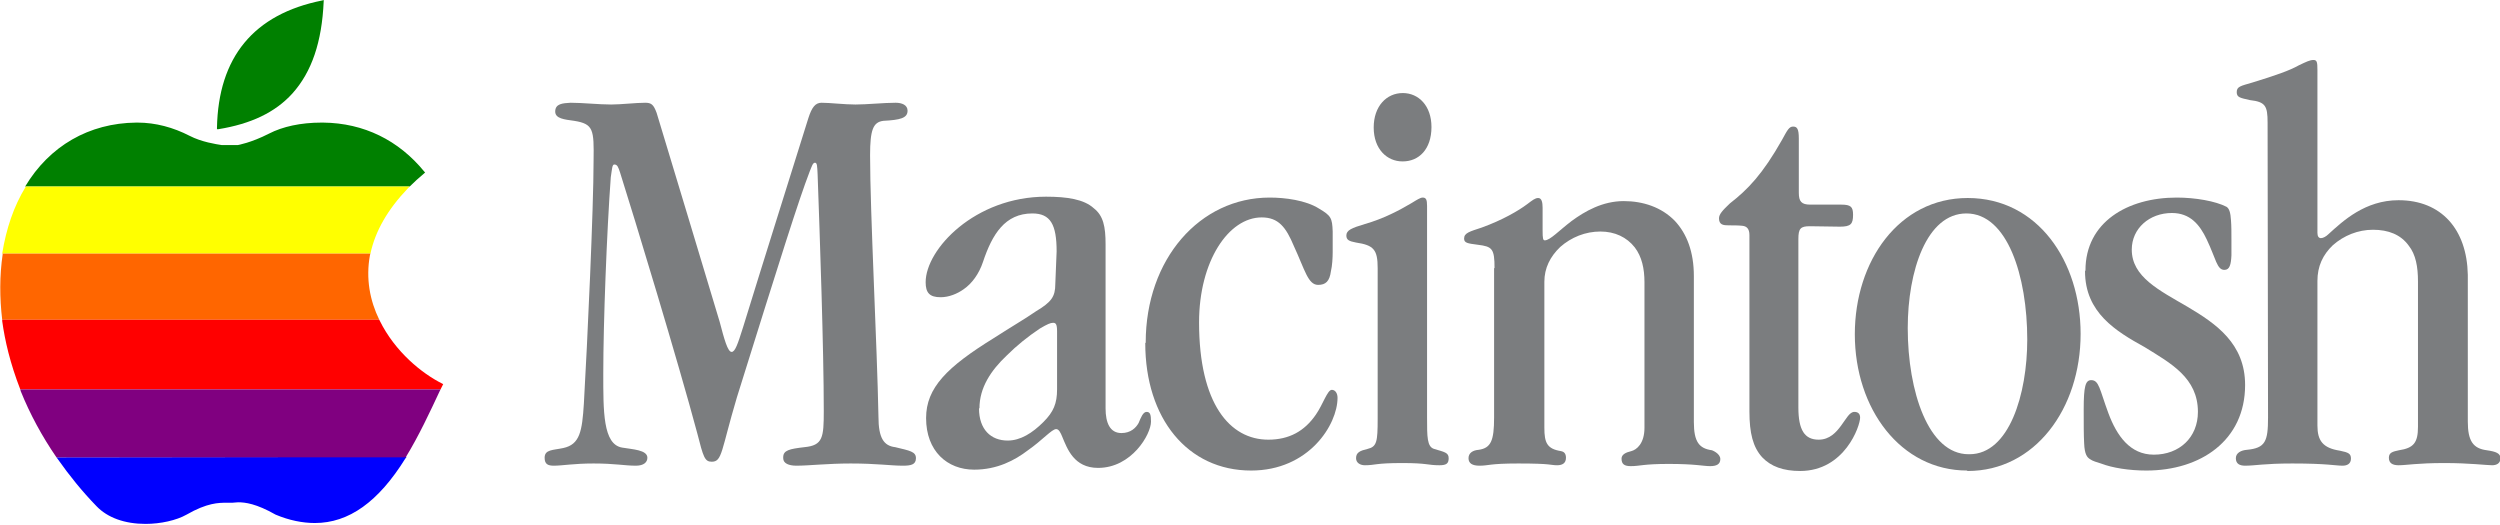
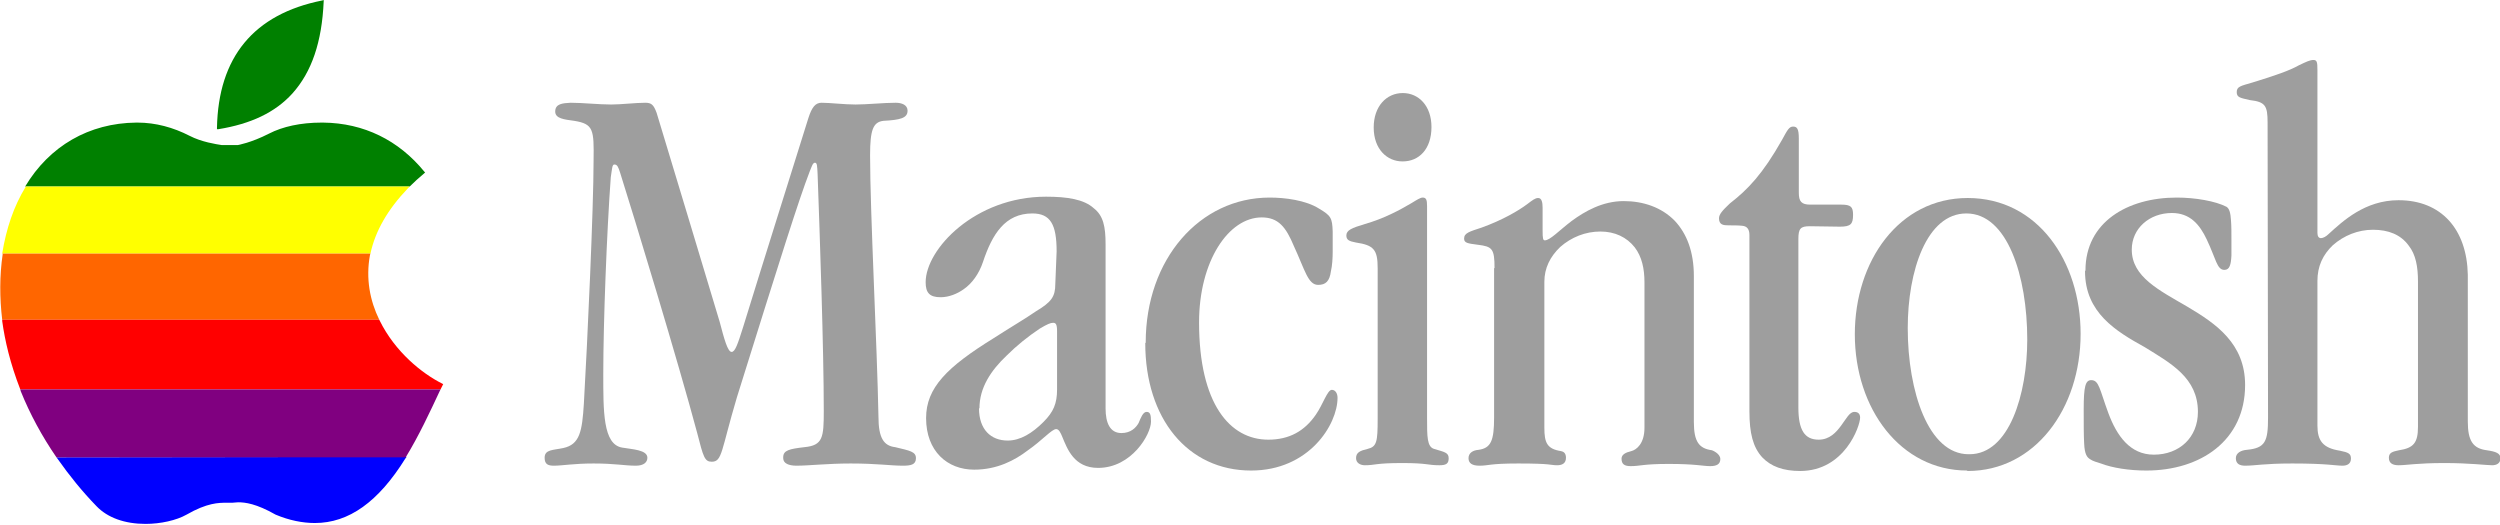
<svg xmlns="http://www.w3.org/2000/svg" version="1.1" id="svg2" x="0px" y="0px" viewBox="0 0 566.9 118.9" enable-background="new 0 0 566.9 118.9" xml:space="preserve">
  <g id="layer1">
</g>
  <g id="layer5">
</g>
  <g>
-     <path fill="#7b7d7f" d="M177.6,103.7c0-1.6,1.4-1.9,4.8-2.3c4.2-0.4,4.4-2.2,4.4-8.2c0-14-0.9-39.8-1.4-53.7   c-0.1-1.9-0.1-2.6-0.6-2.6c-0.5,0-0.7,0.8-1.2,2c-2.5,6.5-6.5,19.2-16.5,51.2c-3.6,12.1-3.3,14.6-5.7,14.6c-1.6,0-1.9-1-3.3-6.5   c-4.3-16.1-14.3-49-17.5-59.1c-0.4-1.2-0.6-1.8-1.3-1.8c-0.5,0-0.5,1-0.8,2.9c-0.9,12.2-1.7,33.1-1.7,44.4c0,8.6-0.1,16.2,4.3,16.9   c2.3,0.4,5.7,0.5,5.7,2.3c0,1-0.8,1.8-2.6,1.8c-2.6,0-4.7-0.5-9.6-0.5c-4.5,0-7.1,0.5-9,0.5c-1.3,0-2.1-0.3-2.1-1.8   c0-1.9,1.9-1.7,4.2-2.2c3.8-0.8,4.3-3.8,4.7-10.1c0.8-13.9,2.2-44.3,2.2-55.1c0.1-7,0-8.3-4.4-9c-2.2-0.3-4.3-0.5-4.3-2.1   c0-1.8,1.7-1.9,3.5-2c2.7,0,6.4,0.4,9.2,0.4c2.2,0,5.6-0.4,7.7-0.4c1.4,0,1.9,0.4,2.6,2.3c4.8,15.9,9.6,31.7,14.3,47.4   c1,3.8,1.8,6.8,2.7,6.8c0.8,0,1.4-1.8,2.6-5.6c4.9-15.9,9.9-31.7,14.8-47.4c0.8-2.5,1.6-3.5,3-3.5c1.9,0,5.2,0.4,7.7,0.4   c2.6,0,6.4-0.4,9.1-0.4c1.4,0,2.7,0.5,2.7,1.8c0,1.7-1.7,2.1-5.5,2.3c-2.3,0.3-3,2-3,7.8c0,12.9,1.6,43.3,1.9,59.3   c0,4.8,1.2,6.6,3.8,6.9c3.3,0.8,4.7,1,4.7,2.5s-1.2,1.7-3,1.7c-2.7,0-5.9-0.5-11.8-0.5c-5.2,0-9.5,0.5-12.3,0.5c-1.7,0-3-0.5-3-1.7   L177.6,103.7L177.6,103.7L177.6,103.7z" />
-     <path fill="#7b7d7f" d="M239.6,57c0-6.1-1.4-8.6-5.5-8.6c-6.2,0-9.1,4.7-11.2,11c-0.9,2.7-2.5,4.9-4.4,6.2c-1.4,1-3.3,1.8-5.2,1.8   c-2.5,0-3.4-1-3.4-3.4c0-7.5,11.2-19.4,27.3-19.4c4.8,0,8.6,0.6,10.8,2.6c2.2,1.7,2.7,4.2,2.7,8.2v37.2c0,3.3,1,5.6,3.6,5.6   c2.1,0,3.3-1.2,3.9-2.3c0.5-1.2,1-2.5,1.8-2.5c0.8,0,1,0.6,1,2.2c0,2.9-4.4,10.5-12,10.5c-5.5,0-7-4.4-8.1-7   c-0.4-1-0.8-1.8-1.4-1.8c-1,0-3.1,2.5-6.4,4.8c-3,2.3-7,4.4-12.2,4.4c-6.1,0-10.9-4.2-10.9-11.7c0-6.9,4.8-11.6,15.3-18.1   c4.2-2.7,7.3-4.5,9.6-6.1c3.5-2.1,4.4-3.3,4.4-6.2L239.6,57L239.6,57z M222,92.6c0,4.8,2.7,7.3,6.5,7.3c2.9,0,5.6-1.7,8.1-4.2   c2.3-2.3,3.1-4.2,3.1-7.4V75.1c0-1.6-0.3-1.9-0.9-1.9c-0.6,0-1.3,0.3-3,1.3c-2.7,1.8-5.3,3.9-7.5,6.1c-3.6,3.4-6.2,7.3-6.2,12   L222,92.6L222,92.6z" />
-     <path fill="#7b7d7f" d="M259.8,77.7c0-19,12.3-32.9,28.1-32.9c3.5,0,8.2,0.6,11.2,2.5c2.7,1.6,3,2.1,3.1,5.2v4.7   c0,1.2-0.1,3.1-0.4,4.3c-0.3,2.3-1.2,3.1-2.9,3.1c-2.3,0-3-3.4-5.5-8.8c-1.8-4.3-3.5-6.5-7.3-6.5c-7.5,0-14.2,9.9-14.2,23.8   c0,18.5,7,26.6,15.7,26.6c4.7,0,8.2-1.9,10.8-5.7c1.6-2.3,2.6-5.6,3.6-5.6c0.8,0,1.3,0.8,1.3,1.8c0,6.1-6.5,16.5-19.6,16.5   c-14.4,0-24-11.8-24-28.9L259.8,77.7L259.8,77.7z" />
-     <path fill="#7b7d7f" d="M312.4,60.8c0-4.2-0.9-5.2-4.9-5.8c-1.6-0.3-2.2-0.6-2.2-1.6c0-1.2,1.2-1.7,4.2-2.6   c4.2-1.2,7.8-3.1,10.5-4.7c1.3-0.8,2.1-1.3,2.6-1.3c0.8,0,1,0.5,1,1.9v6.1v41.9c0,4.4,0,6.6,1.6,7.1c2.3,0.7,3.3,0.8,3.3,2.1   c0,1.2-0.5,1.6-2.1,1.6c-2.7,0-2.7-0.5-8.4-0.5c-6.2,0-6.1,0.5-8.5,0.5c-1,0-2-0.5-2-1.6c0-1.3,0.9-1.7,2.6-2.1   c2.1-0.5,2.3-1.6,2.3-6.8L312.4,60.8L312.4,60.8z M318,36.6c-3.4,0-6.5-2.7-6.5-7.7c0-4.8,2.9-7.8,6.6-7.8c3.6,0,6.5,2.9,6.5,7.7   c0,5.1-2.9,7.8-6.5,7.8H318z" />
-     <path fill="#7b7d7f" d="M338.9,60.8c0-4.4-0.5-4.9-3.8-5.3c-2.3-0.3-3.1-0.4-3.1-1.4c0-1.3,1.3-1.6,4-2.5c4.7-1.7,8.3-3.8,10.3-5.3   c1.2-0.9,1.8-1.4,2.5-1.4c0.8,0,1,1,1,2.2v5.2c0,1.8,0.1,2.2,0.5,2.2c1.2,0,3.2-2.2,6.1-4.4c3-2.2,7-4.5,11.8-4.5   c4.4,0,8.6,1.4,11.6,4.5c2.7,2.9,4.3,7,4.3,12.5v33.1c0,4.5,1.2,6,4.1,6.4c0,0,1.9,0.7,1.9,2c0,1.2-0.9,1.6-2.3,1.6   c-1.6,0-3.3-0.5-9.4-0.5c-5.8,0-6.5,0.5-8.6,0.5c-1.4,0-2.1-0.4-2.1-1.7c0-0.9,0.9-1.4,2.2-1.7c1.2-0.3,3-1.7,3-5.3v-33   c0-3.1-0.6-5.8-2.2-7.9c-1.8-2.3-4.5-3.6-7.8-3.6c-3.4,0-6.6,1.3-9.1,3.5c-2.3,2.2-3.6,4.8-3.6,7.9v33.1c0,3.4,0.6,4.8,3.8,5.3   c0.5,0.1,1.1,0.4,1.1,1.5c0,1.3-0.9,1.7-2,1.7c-1.6,0-1.1-0.4-8.8-0.4c-6.6,0-6.7,0.5-8.8,0.5c-1.6,0-2.5-0.5-2.5-1.7   s1-1.8,2.3-1.9c2.8-0.4,3.5-2.1,3.5-7.3V60.8L338.9,60.8z" />
-     <path fill="#7b7d7f" d="M407.8,92.4c0,5.1,1.4,7.3,4.6,7.3c2.5,0,4-1.7,5.1-3.2c1.2-1.6,1.9-3.1,3-3.1c0.8,0,1.3,0.4,1.3,1.3   c0,1.9-3.5,12.1-13.6,12.1c-3.8,0-6.6-1-8.6-3.1c-2.1-2.3-2.9-5.5-2.9-10.4v-40c0-1.4-0.6-2-1.6-2.1c-0.9-0.1-2.1-0.1-3.1-0.1   c-1.2,0-2.2-0.1-2.2-1.6c0-0.9,0.8-1.8,2.5-3.4c4-3.1,7.4-6.6,11.8-14.4c1.2-2.2,1.6-3,2.5-3c0.9,0,1.3,0.5,1.3,2.7v12.3   c0,2,0.6,2.7,2.6,2.7h7c2.2,0,2.7,0.5,2.7,2.3c0,2.1-0.5,2.7-3,2.7c-2.2,0-4.5-0.1-6.8-0.1c-2.1,0-2.6,0.5-2.6,2.9L407.8,92.4   L407.8,92.4z" />
-     <path fill="#7b7d7f" d="M446.1,106.7c-15.1,0-25.5-14-25.5-30.9c0-16.6,10-30.9,25.6-30.9c15.9,0,25.6,14.4,25.6,30.8   c0,17-10.4,31.1-25.6,31.1H446.1z M446.6,103c9,0,13.1-13.6,13.1-26c0-14.4-4.5-28.6-13.8-28.6c-9,0-13.3,13-13.3,26   c0,14.4,4.7,28.6,13.8,28.6H446.6z" />
-     <path fill="#7b7d7f" d="M472.9,61.3c0-10.9,9.5-16.5,20.7-16.5c4.2,0,8.8,0.8,11.3,2.1c0.6,0.4,0.9,1.3,1,3.1   c0.1,1.2,0.1,2.6,0.1,4.5v3.4c-0.1,2.1-0.4,3.3-1.6,3.3c-1.7,0-1.9-2.5-4-6.9c-1.6-3.4-3.8-6-7.9-6c-5.1,0-9.1,3.5-9.1,8.3   c0,6.2,6.2,9.2,12.7,13c6.4,3.8,13,8.3,13,17.7c0,12.6-10.1,19.4-22.4,19.4c-3.9,0-7.7-0.6-10.3-1.6c-0.9-0.3-1.8-0.5-2.5-1   c-0.6-0.4-1.2-1-1.3-3.6c-0.1-1.8-0.1-4.3-0.1-7.7c0-5.2,0.4-6.6,1.7-6.6c1.8,0,1.9,2.1,3.9,7.5c1.9,5.1,4.9,9.4,10.3,9.4   c5.8,0,10-3.9,10-9.7c0-7.7-6.1-11-12.1-14.7c-6.5-3.6-13.5-7.8-13.5-17.2L472.9,61.3L472.9,61.3L472.9,61.3z" />
-     <path fill="#7b7d7f" d="M514.2,27.8c0-3.8-0.5-4.7-4-5.1c-2.2-0.5-3-0.6-3-1.8c0-1.3,0.9-1.4,3.6-2.2c5.2-1.6,8.4-2.7,10.5-3.9   c1.7-0.8,2.5-1.2,3.3-1.2c0.8,0,0.9,0.5,0.9,2.3v36.9c0,0.8,0.3,1.2,0.8,1.2c0.5,0,1.2-0.4,1.7-0.9c3.3-3,8.3-7.7,15.9-7.7   c9.7,0,15.5,6.6,15.7,16.9v33.3c0,4.4,1.2,6.1,4.3,6.5c2.1,0.3,3.1,0.7,3.1,1.8c0,1.2-0.9,1.6-1.9,1.6c-1.2,0-5.1-0.5-10.8-0.5   c-6.2,0-8.6,0.5-10.4,0.5c-1.4,0-2.2-0.5-2.2-1.7s0.9-1.4,2.3-1.7c3.3-0.5,4.3-1.7,4.3-5.3v-33c0-3.3-0.5-6.1-2.1-8.1   c-1.8-2.5-4.6-3.6-8.1-3.6c-3.4,0-6.6,1.3-9.1,3.5c-2.3,2.2-3.5,4.8-3.5,8.1v32.8c0,3.4,1.2,5.1,5.1,5.7c2,0.4,2.5,0.7,2.5,1.8   c0,1.2-0.9,1.6-1.9,1.6c-1.6,0-3.5-0.5-11.4-0.5c-6.4,0-8.4,0.5-10.7,0.5c-1.2,0-2.1-0.4-2.1-1.7c0-1.2,1.2-1.8,2.5-1.9   c4.2-0.4,4.8-1.9,4.8-7.3L514.2,27.8L514.2,27.8z" />
+     <path fill="#9e9e9e" d="M177.6,103.7c0-1.6,1.4-1.9,4.8-2.3c4.2-0.4,4.4-2.2,4.4-8.2c0-14-0.9-39.8-1.4-53.7   c-0.1-1.9-0.1-2.6-0.6-2.6c-0.5,0-0.7,0.8-1.2,2c-2.5,6.5-6.5,19.2-16.5,51.2c-3.6,12.1-3.3,14.6-5.7,14.6c-1.6,0-1.9-1-3.3-6.5   c-4.3-16.1-14.3-49-17.5-59.1c-0.4-1.2-0.6-1.8-1.3-1.8c-0.5,0-0.5,1-0.8,2.9c-0.9,12.2-1.7,33.1-1.7,44.4c0,8.6-0.1,16.2,4.3,16.9   c2.3,0.4,5.7,0.5,5.7,2.3c0,1-0.8,1.8-2.6,1.8c-2.6,0-4.7-0.5-9.6-0.5c-4.5,0-7.1,0.5-9,0.5c-1.3,0-2.1-0.3-2.1-1.8   c0-1.9,1.9-1.7,4.2-2.2c3.8-0.8,4.3-3.8,4.7-10.1c0.8-13.9,2.2-44.3,2.2-55.1c0.1-7,0-8.3-4.4-9c-2.2-0.3-4.3-0.5-4.3-2.1   c0-1.8,1.7-1.9,3.5-2c2.7,0,6.4,0.4,9.2,0.4c2.2,0,5.6-0.4,7.7-0.4c1.4,0,1.9,0.4,2.6,2.3c4.8,15.9,9.6,31.7,14.3,47.4   c1,3.8,1.8,6.8,2.7,6.8c0.8,0,1.4-1.8,2.6-5.6c4.9-15.9,9.9-31.7,14.8-47.4c0.8-2.5,1.6-3.5,3-3.5c1.9,0,5.2,0.4,7.7,0.4   c2.6,0,6.4-0.4,9.1-0.4c1.4,0,2.7,0.5,2.7,1.8c0,1.7-1.7,2.1-5.5,2.3c-2.3,0.3-3,2-3,7.8c0,12.9,1.6,43.3,1.9,59.3   c0,4.8,1.2,6.6,3.8,6.9c3.3,0.8,4.7,1,4.7,2.5s-1.2,1.7-3,1.7c-2.7,0-5.9-0.5-11.8-0.5c-5.2,0-9.5,0.5-12.3,0.5c-1.7,0-3-0.5-3-1.7   L177.6,103.7L177.6,103.7L177.6,103.7z" />
+     <path fill="#9e9e9e" d="M239.6,57c0-6.1-1.4-8.6-5.5-8.6c-6.2,0-9.1,4.7-11.2,11c-0.9,2.7-2.5,4.9-4.4,6.2c-1.4,1-3.3,1.8-5.2,1.8   c-2.5,0-3.4-1-3.4-3.4c0-7.5,11.2-19.4,27.3-19.4c4.8,0,8.6,0.6,10.8,2.6c2.2,1.7,2.7,4.2,2.7,8.2v37.2c0,3.3,1,5.6,3.6,5.6   c2.1,0,3.3-1.2,3.9-2.3c0.5-1.2,1-2.5,1.8-2.5c0.8,0,1,0.6,1,2.2c0,2.9-4.4,10.5-12,10.5c-5.5,0-7-4.4-8.1-7   c-0.4-1-0.8-1.8-1.4-1.8c-1,0-3.1,2.5-6.4,4.8c-3,2.3-7,4.4-12.2,4.4c-6.1,0-10.9-4.2-10.9-11.7c0-6.9,4.8-11.6,15.3-18.1   c4.2-2.7,7.3-4.5,9.6-6.1c3.5-2.1,4.4-3.3,4.4-6.2L239.6,57L239.6,57z M222,92.6c0,4.8,2.7,7.3,6.5,7.3c2.9,0,5.6-1.7,8.1-4.2   c2.3-2.3,3.1-4.2,3.1-7.4V75.1c0-1.6-0.3-1.9-0.9-1.9c-0.6,0-1.3,0.3-3,1.3c-2.7,1.8-5.3,3.9-7.5,6.1c-3.6,3.4-6.2,7.3-6.2,12   L222,92.6L222,92.6z" />
+     <path fill="#9e9e9e" d="M259.8,77.7c0-19,12.3-32.9,28.1-32.9c3.5,0,8.2,0.6,11.2,2.5c2.7,1.6,3,2.1,3.1,5.2v4.7   c0,1.2-0.1,3.1-0.4,4.3c-0.3,2.3-1.2,3.1-2.9,3.1c-2.3,0-3-3.4-5.5-8.8c-1.8-4.3-3.5-6.5-7.3-6.5c-7.5,0-14.2,9.9-14.2,23.8   c0,18.5,7,26.6,15.7,26.6c4.7,0,8.2-1.9,10.8-5.7c1.6-2.3,2.6-5.6,3.6-5.6c0.8,0,1.3,0.8,1.3,1.8c0,6.1-6.5,16.5-19.6,16.5   c-14.4,0-24-11.8-24-28.9L259.8,77.7L259.8,77.7z" />
+     <path fill="#9e9e9e" d="M312.4,60.8c0-4.2-0.9-5.2-4.9-5.8c-1.6-0.3-2.2-0.6-2.2-1.6c0-1.2,1.2-1.7,4.2-2.6   c4.2-1.2,7.8-3.1,10.5-4.7c1.3-0.8,2.1-1.3,2.6-1.3c0.8,0,1,0.5,1,1.9v6.1v41.9c0,4.4,0,6.6,1.6,7.1c2.3,0.7,3.3,0.8,3.3,2.1   c0,1.2-0.5,1.6-2.1,1.6c-2.7,0-2.7-0.5-8.4-0.5c-6.2,0-6.1,0.5-8.5,0.5c-1,0-2-0.5-2-1.6c0-1.3,0.9-1.7,2.6-2.1   c2.1-0.5,2.3-1.6,2.3-6.8L312.4,60.8L312.4,60.8z M318,36.6c-3.4,0-6.5-2.7-6.5-7.7c0-4.8,2.9-7.8,6.6-7.8c3.6,0,6.5,2.9,6.5,7.7   c0,5.1-2.9,7.8-6.5,7.8H318z" />
+     <path fill="#9e9e9e" d="M338.9,60.8c0-4.4-0.5-4.9-3.8-5.3c-2.3-0.3-3.1-0.4-3.1-1.4c0-1.3,1.3-1.6,4-2.5c4.7-1.7,8.3-3.8,10.3-5.3   c1.2-0.9,1.8-1.4,2.5-1.4c0.8,0,1,1,1,2.2v5.2c0,1.8,0.1,2.2,0.5,2.2c1.2,0,3.2-2.2,6.1-4.4c3-2.2,7-4.5,11.8-4.5   c4.4,0,8.6,1.4,11.6,4.5c2.7,2.9,4.3,7,4.3,12.5v33.1c0,4.5,1.2,6,4.1,6.4c0,0,1.9,0.7,1.9,2c0,1.2-0.9,1.6-2.3,1.6   c-1.6,0-3.3-0.5-9.4-0.5c-5.8,0-6.5,0.5-8.6,0.5c-1.4,0-2.1-0.4-2.1-1.7c0-0.9,0.9-1.4,2.2-1.7c1.2-0.3,3-1.7,3-5.3v-33   c0-3.1-0.6-5.8-2.2-7.9c-1.8-2.3-4.5-3.6-7.8-3.6c-3.4,0-6.6,1.3-9.1,3.5c-2.3,2.2-3.6,4.8-3.6,7.9v33.1c0,3.4,0.6,4.8,3.8,5.3   c0.5,0.1,1.1,0.4,1.1,1.5c0,1.3-0.9,1.7-2,1.7c-1.6,0-1.1-0.4-8.8-0.4c-6.6,0-6.7,0.5-8.8,0.5c-1.6,0-2.5-0.5-2.5-1.7   s1-1.8,2.3-1.9c2.8-0.4,3.5-2.1,3.5-7.3V60.8L338.9,60.8z" />
+     <path fill="#9e9e9e" d="M407.8,92.4c0,5.1,1.4,7.3,4.6,7.3c2.5,0,4-1.7,5.1-3.2c1.2-1.6,1.9-3.1,3-3.1c0.8,0,1.3,0.4,1.3,1.3   c0,1.9-3.5,12.1-13.6,12.1c-3.8,0-6.6-1-8.6-3.1c-2.1-2.3-2.9-5.5-2.9-10.4v-40c0-1.4-0.6-2-1.6-2.1c-0.9-0.1-2.1-0.1-3.1-0.1   c-1.2,0-2.2-0.1-2.2-1.6c0-0.9,0.8-1.8,2.5-3.4c4-3.1,7.4-6.6,11.8-14.4c1.2-2.2,1.6-3,2.5-3c0.9,0,1.3,0.5,1.3,2.7v12.3   c0,2,0.6,2.7,2.6,2.7h7c2.2,0,2.7,0.5,2.7,2.3c0,2.1-0.5,2.7-3,2.7c-2.2,0-4.5-0.1-6.8-0.1c-2.1,0-2.6,0.5-2.6,2.9L407.8,92.4   L407.8,92.4z" />
+     <path fill="#9e9e9e" d="M446.1,106.7c-15.1,0-25.5-14-25.5-30.9c0-16.6,10-30.9,25.6-30.9c15.9,0,25.6,14.4,25.6,30.8   c0,17-10.4,31.1-25.6,31.1H446.1z M446.6,103c9,0,13.1-13.6,13.1-26c0-14.4-4.5-28.6-13.8-28.6c-9,0-13.3,13-13.3,26   c0,14.4,4.7,28.6,13.8,28.6H446.6z" />
+     <path fill="#9e9e9e" d="M472.9,61.3c0-10.9,9.5-16.5,20.7-16.5c4.2,0,8.8,0.8,11.3,2.1c0.6,0.4,0.9,1.3,1,3.1   c0.1,1.2,0.1,2.6,0.1,4.5v3.4c-0.1,2.1-0.4,3.3-1.6,3.3c-1.7,0-1.9-2.5-4-6.9c-1.6-3.4-3.8-6-7.9-6c-5.1,0-9.1,3.5-9.1,8.3   c0,6.2,6.2,9.2,12.7,13c6.4,3.8,13,8.3,13,17.7c0,12.6-10.1,19.4-22.4,19.4c-3.9,0-7.7-0.6-10.3-1.6c-0.9-0.3-1.8-0.5-2.5-1   c-0.6-0.4-1.2-1-1.3-3.6c-0.1-1.8-0.1-4.3-0.1-7.7c0-5.2,0.4-6.6,1.7-6.6c1.8,0,1.9,2.1,3.9,7.5c1.9,5.1,4.9,9.4,10.3,9.4   c5.8,0,10-3.9,10-9.7c0-7.7-6.1-11-12.1-14.7c-6.5-3.6-13.5-7.8-13.5-17.2L472.9,61.3L472.9,61.3L472.9,61.3z" />
+     <path fill="#9e9e9e" d="M514.2,27.8c0-3.8-0.5-4.7-4-5.1c-2.2-0.5-3-0.6-3-1.8c0-1.3,0.9-1.4,3.6-2.2c5.2-1.6,8.4-2.7,10.5-3.9   c1.7-0.8,2.5-1.2,3.3-1.2c0.8,0,0.9,0.5,0.9,2.3v36.9c0,0.8,0.3,1.2,0.8,1.2c0.5,0,1.2-0.4,1.7-0.9c3.3-3,8.3-7.7,15.9-7.7   c9.7,0,15.5,6.6,15.7,16.9v33.3c0,4.4,1.2,6.1,4.3,6.5c2.1,0.3,3.1,0.7,3.1,1.8c0,1.2-0.9,1.6-1.9,1.6c-1.2,0-5.1-0.5-10.8-0.5   c-6.2,0-8.6,0.5-10.4,0.5c-1.4,0-2.2-0.5-2.2-1.7s0.9-1.4,2.3-1.7c3.3-0.5,4.3-1.7,4.3-5.3v-33c0-3.3-0.5-6.1-2.1-8.1   c-1.8-2.5-4.6-3.6-8.1-3.6c-3.4,0-6.6,1.3-9.1,3.5c-2.3,2.2-3.5,4.8-3.5,8.1v32.8c0,3.4,1.2,5.1,5.1,5.7c2,0.4,2.5,0.7,2.5,1.8   c0,1.2-0.9,1.6-1.9,1.6c-1.6,0-3.5-0.5-11.4-0.5c-6.4,0-8.4,0.5-10.7,0.5c-1.2,0-2.1-0.4-2.1-1.7c0-1.2,1.2-1.8,2.5-1.9   c4.2-0.4,4.8-1.9,4.8-7.3L514.2,27.8L514.2,27.8z" />
    <g>
      <path fill="#008000" d="M66.3,21.2c4.4-4.9,6.7-11.7,7.1-20.9l0-0.3l-0.3,0.1C57.5,3.2,49.5,13,49.2,29l0,0.3l0.3,0    C56.9,28.1,62.4,25.5,66.3,21.2z" />
      <path fill="#0000FF" d="M12.8,103.7l0.3,0.4c2.6,3.7,5.5,7.3,8.8,10.7c2.5,2.6,6.4,4,11.1,4c3.4,0,7-0.8,9.3-2.1    c4.7-2.7,7.3-2.7,9.1-2.7c0.4,0,0.7,0,1,0l0.3,0c0.4,0,0.8-0.1,1.3-0.1c1.6,0,4.1,0.3,8.5,2.8c3.1,1.3,6.1,1.9,8.9,1.9l0,0    c7.7,0,14.4-4.8,20.5-14.6l0.3-0.4L12.8,103.7L12.8,103.7z" />
      <path fill="#008000" d="M92.9,42.3c1-1,2.1-2,3.3-3l0.2-0.2l-0.2-0.2c-5.8-7.1-13.7-11-22.9-11.1l-0.4,0c-4.7,0-8.8,0.9-11.9,2.5    c-4.1,2.1-7.1,2.6-7.1,2.6c-0.1,0-0.4,0-1.3,0c-1.1,0-2.1,0-2.2,0l-0.1,0c-1.3-0.2-4.6-0.7-7.3-2.1c-3.7-1.9-7.7-3-11.8-3l-0.3,0    c-10.7,0.1-19.7,5.3-25.2,14.5H92.9z" />
      <path fill="#FFFF00" d="M84,57.5c1.1-5.1,3.9-10,8.5-14.8l0.4-0.4h-87l-0.1,0.1c-2.7,4.4-4.4,9.5-5.3,15.1L84,57.5L84,57.5z" />
      <path fill="#FF6600" d="M86,72.5c-2.1-4.3-3.1-9.3-2.1-14.7l0.1-0.3H0.6l0,0.2c-0.7,4.8-0.7,9.8-0.1,14.8H86L86,72.5z" />
      <path fill="#FF0000" d="M4.6,88.3h95.3l0.6-1.2l-0.2-0.1c-4.6-2.3-10.7-7.2-14.2-14.3L86,72.5H0.5l0,0.3    C1.1,77.2,2.3,82.4,4.6,88.3z" />
      <path fill="#800080" d="M12.8,103.7H92c3-4.9,5.5-10.3,7.7-15l0.2-0.4H4.6l0.1,0.4C6.8,93.9,9.5,98.9,12.8,103.7z" />
    </g>
  </g>
</svg>
